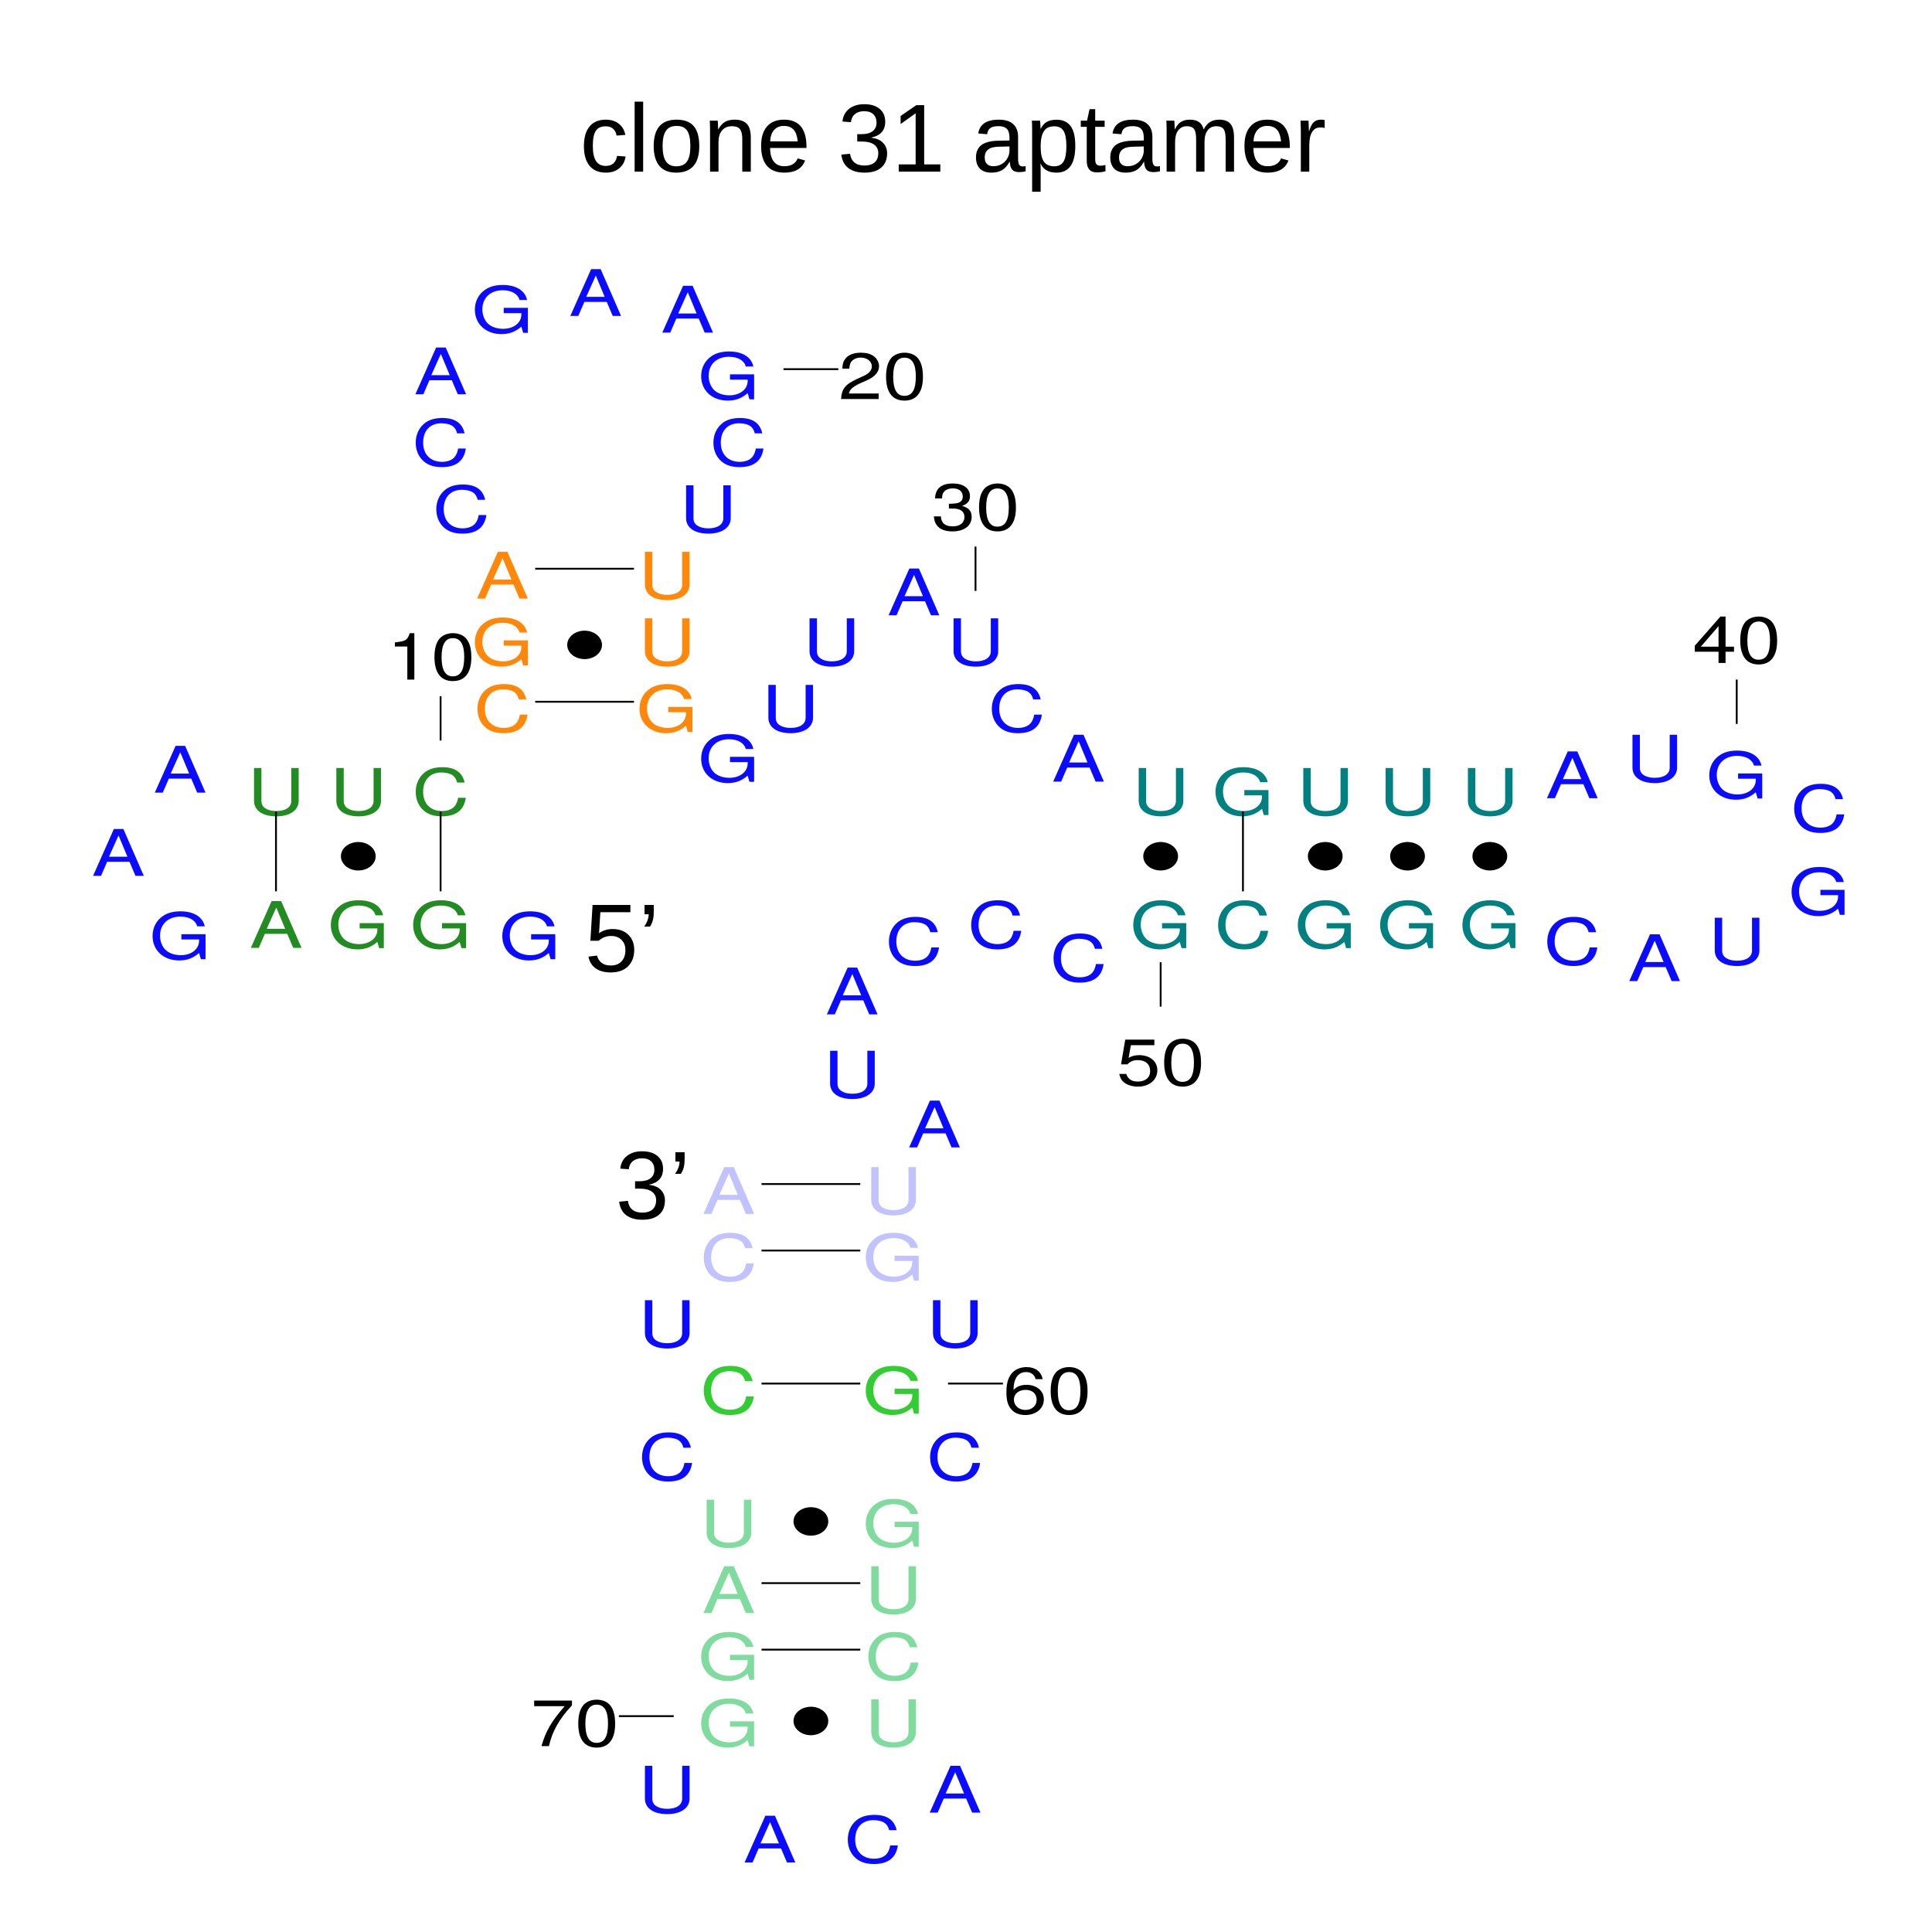
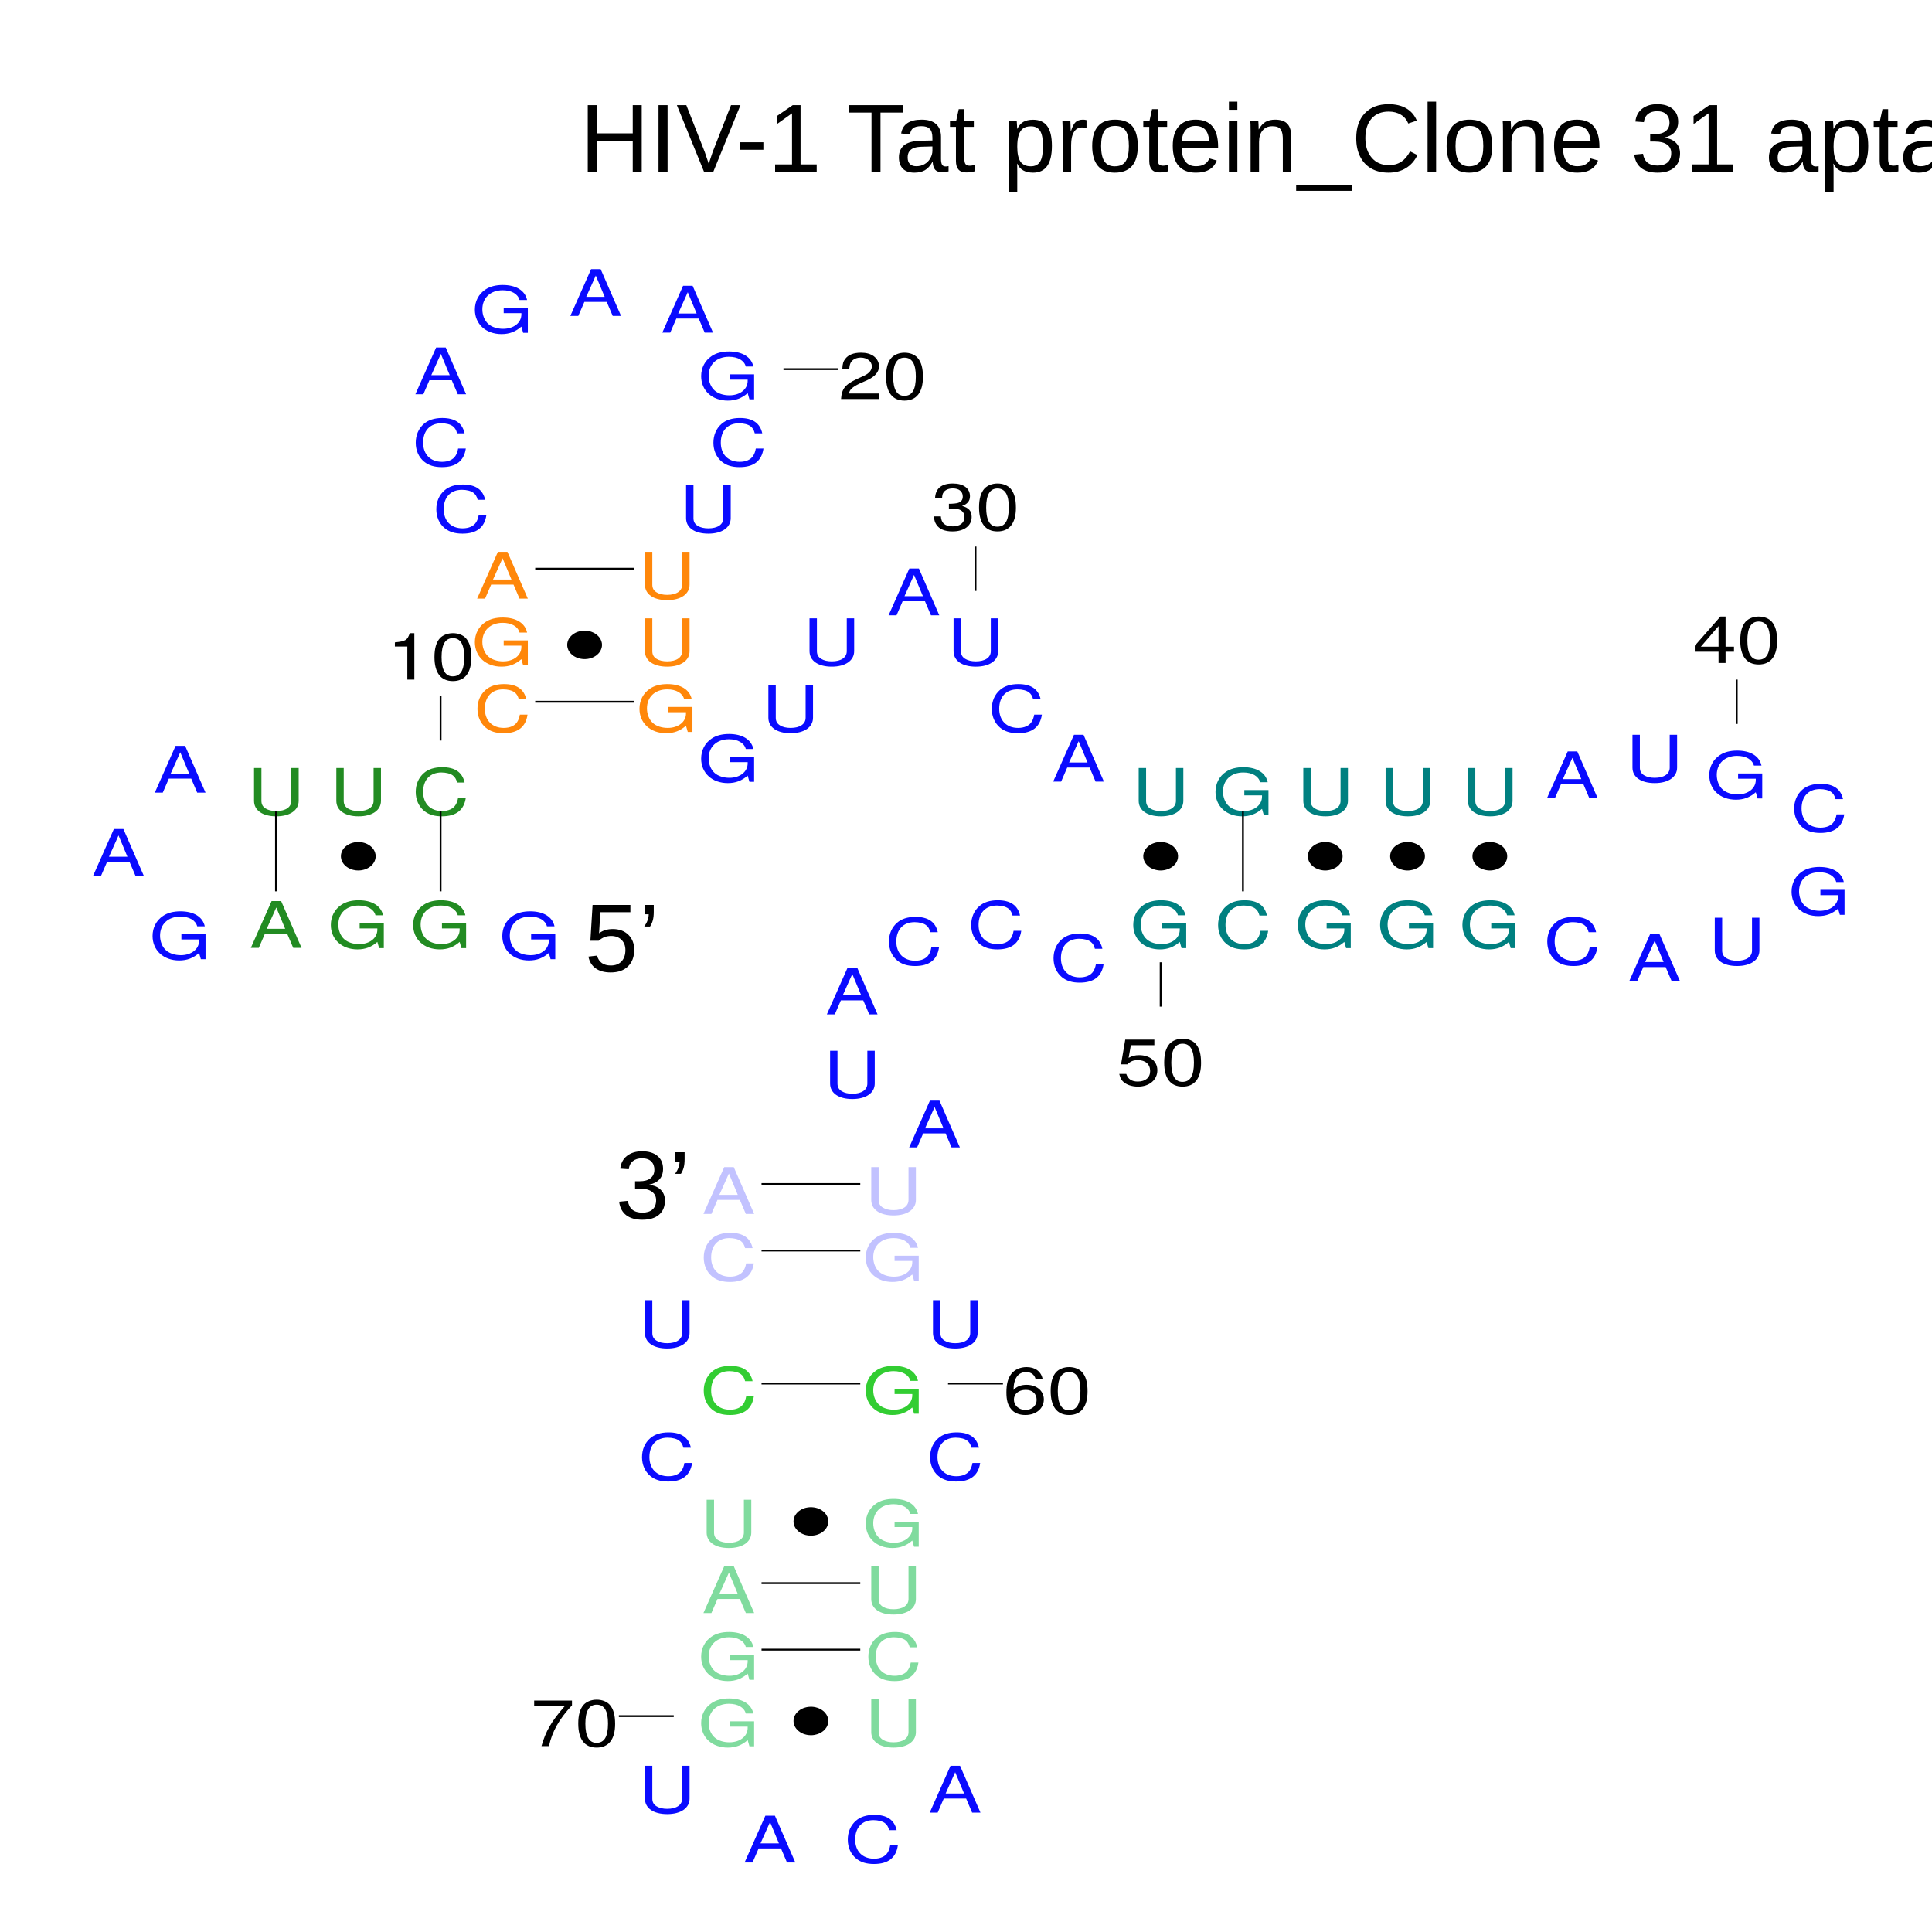
<svg xmlns="http://www.w3.org/2000/svg" id="图层_1" data-name="图层 1" viewBox="0 0 400 400">
  <defs>
    <style>.cls-1,.cls-10,.cls-11,.cls-12,.cls-13,.cls-14,.cls-15,.cls-16,.cls-17,.cls-18,.cls-2,.cls-3,.cls-4,.cls-6,.cls-8,.cls-9{isolation:isolate;}.cls-1,.cls-10,.cls-11,.cls-12,.cls-13,.cls-14,.cls-15,.cls-2,.cls-3,.cls-4,.cls-6,.cls-8,.cls-9{font-size:13.29px;font-family:Helvetica;}.cls-1,.cls-4{fill:#0a0bff;}.cls-2,.cls-3{fill:#228b22;}.cls-13,.cls-15,.cls-3,.cls-4,.cls-9{letter-spacing:-0.1em;}.cls-5{fill:none;}.cls-5,.cls-7{stroke:#000;stroke-miterlimit:3.05;stroke-width:0.38px;}.cls-8,.cls-9{fill:#ff870a;}.cls-10{fill:teal;}.cls-11,.cls-13{fill:#c2c2ff;}.cls-12{fill:#32cd32;}.cls-14,.cls-15{fill:#80db9e;}.cls-16,.cls-18{font-size:20px;font-family:ArialMT, Arial;}.cls-18{letter-spacing:-0.08em;}</style>
  </defs>
  <g id="topgroup">
    <g id="ID000000">
      <g id="ID000002">
        <text class="cls-1" transform="translate(103.28 198.54) scale(1.24 1)">G</text>
      </g>
      <g id="ID000003">
        <text class="cls-2" transform="translate(84.82 196.25) scale(1.24 1)">G</text>
      </g>
      <g id="ID000004">
        <text class="cls-2" transform="translate(67.78 196.25) scale(1.24 1)">G</text>
      </g>
      <g id="ID000005">
        <text class="cls-3" transform="translate(51.66 196.25) scale(1.24 1)">A</text>
      </g>
      <g id="ID000006">
        <text class="cls-1" transform="translate(30.87 198.54) scale(1.24 1)">G</text>
      </g>
      <g id="ID000007">
        <text class="cls-4" transform="translate(19 181.33) scale(1.24 1)">A</text>
      </g>
      <g id="ID000008">
        <text class="cls-4" transform="translate(31.78 164.11) scale(1.24 1)">A</text>
      </g>
      <g id="ID000009">
        <text class="cls-2" transform="translate(51.2 168.7) scale(1.24 1)">U</text>
      </g>
      <g id="ID000010">
        <text class="cls-2" transform="translate(68.24 168.7) scale(1.24 1)">U</text>
      </g>
      <g id="ID000011">
        <text class="cls-2" transform="translate(85.28 168.7) scale(1.24 1)">C</text>
      </g>
      <g id="ID000012">
        <line class="cls-5" x1="91.22" y1="153.32" x2="91.22" y2="144.14" />
      </g>
      <g id="ID000013">
        <text class="cls-6" transform="translate(80.07 140.7) scale(1.24 1)">10</text>
      </g>
      <g id="ID000014">
        <line class="cls-5" x1="91.22" y1="184.54" x2="91.22" y2="168.01" />
      </g>
      <g id="ID000015">
        <polygon class="cls-7" points="74.18 174.52 73.96 174.53 73.75 174.54 73.53 174.57 73.32 174.61 73.12 174.66 72.91 174.72 72.72 174.79 72.52 174.87 72.34 174.96 72.16 175.06 71.99 175.17 71.83 175.28 71.68 175.41 71.53 175.54 71.4 175.68 71.28 175.82 71.18 175.97 71.08 176.13 71 176.29 70.93 176.46 70.87 176.63 70.82 176.8 70.79 176.97 70.78 177.15 70.77 177.32 70.78 177.49 70.81 177.67 70.84 177.84 70.89 178.01 70.96 178.18 71.04 178.34 71.13 178.5 71.23 178.65 71.34 178.8 71.47 178.94 71.6 179.08 71.75 179.21 71.91 179.33 72.07 179.44 72.25 179.55 72.43 179.64 72.62 179.72 72.81 179.8 73.01 179.87 73.22 179.92 73.43 179.96 73.64 180 73.86 180.02 74.07 180.03 74.29 180.03 74.5 180.02 74.72 180 74.93 179.96 75.14 179.92 75.34 179.87 75.55 179.8 75.74 179.72 75.93 179.64 76.11 179.55 76.28 179.44 76.45 179.33 76.61 179.21 76.75 179.08 76.89 178.94 77.02 178.8 77.13 178.65 77.23 178.5 77.32 178.34 77.4 178.18 77.46 178.01 77.52 177.84 77.55 177.67 77.58 177.49 77.59 177.32 77.58 177.15 77.57 176.97 77.53 176.8 77.49 176.63 77.43 176.46 77.36 176.29 77.28 176.13 77.18 175.97 77.08 175.82 76.95 175.68 76.83 175.54 76.68 175.41 76.53 175.28 76.37 175.17 76.2 175.06 76.02 174.96 75.84 174.87 75.64 174.79 75.45 174.72 75.24 174.66 75.03 174.61 74.83 174.57 74.61 174.54 74.4 174.53 74.18 174.52" />
      </g>
      <g id="ID000016">
        <line class="cls-5" x1="57.14" y1="184.54" x2="57.14" y2="168.01" />
      </g>
      <g id="ID000018">
        <text class="cls-8" transform="translate(98.06 151.49) scale(1.24 1)">C</text>
      </g>
      <g id="ID000019">
        <text class="cls-8" transform="translate(97.6 137.71) scale(1.24 1)">G</text>
      </g>
      <g id="ID000020">
        <text class="cls-9" transform="translate(98.51 123.94) scale(1.24 1)">A</text>
      </g>
      <g id="ID000021">
        <text class="cls-1" transform="translate(89.54 110.17) scale(1.24 1)">C</text>
      </g>
      <g id="ID000022">
        <text class="cls-1" transform="translate(85.28 96.4) scale(1.24 1)">C</text>
      </g>
      <g id="ID000023">
        <text class="cls-4" transform="translate(85.73 81.63) scale(1.24 1)">A</text>
      </g>
      <g id="ID000024">
        <text class="cls-1" transform="translate(97.6 68.86) scale(1.24 1)">G</text>
      </g>
      <g id="ID000025">
        <text class="cls-4" transform="translate(117.81 65.41) scale(1.24 1)">A</text>
      </g>
      <g id="ID000026">
        <text class="cls-4" transform="translate(136.85 68.86) scale(1.24 1)">A</text>
      </g>
      <g id="ID000027">
        <text class="cls-1" transform="translate(144.45 82.63) scale(1.24 1)">G</text>
      </g>
      <g id="ID000028">
        <line class="cls-5" x1="162.21" y1="76.43" x2="173.57" y2="76.43" />
      </g>
      <g id="ID000029">
        <text class="cls-6" transform="translate(173.57 82.63) scale(1.24 1)">20</text>
      </g>
      <g id="ID000030">
        <text class="cls-1" transform="translate(146.91 96.4) scale(1.24 1)">C</text>
      </g>
      <g id="ID000031">
        <text class="cls-1" transform="translate(140.65 110.17) scale(1.24 1)">U</text>
      </g>
      <g id="ID000032">
        <text class="cls-8" transform="translate(132.13 123.94) scale(1.24 1)">U</text>
      </g>
      <g id="ID000033">
        <text class="cls-8" transform="translate(132.13 137.71) scale(1.24 1)">U</text>
      </g>
      <g id="ID000034">
        <text class="cls-8" transform="translate(131.68 151.49) scale(1.24 1)">G</text>
      </g>
      <g id="ID000035">
        <text class="cls-1" transform="translate(144.45 161.82) scale(1.24 1)">G</text>
      </g>
      <g id="ID000036">
        <text class="cls-1" transform="translate(157.69 151.49) scale(1.24 1)">U</text>
      </g>
      <g id="ID000037">
        <text class="cls-1" transform="translate(166.21 137.71) scale(1.24 1)">U</text>
      </g>
      <g id="ID000038">
        <text class="cls-4" transform="translate(183.7 127.39) scale(1.24 1)">A</text>
      </g>
      <g id="ID000039">
        <line class="cls-5" x1="110.81" y1="145.29" x2="131.26" y2="145.29" />
      </g>
      <g id="ID000040">
        <polygon class="cls-7" points="124.44 133.52 124.44 133.34 124.42 133.17 124.38 133 124.33 132.83 124.27 132.66 124.2 132.5 124.11 132.34 124.01 132.18 123.9 132.03 123.78 131.89 123.64 131.75 123.5 131.62 123.35 131.5 123.18 131.38 123.01 131.27 122.83 131.18 122.64 131.09 122.45 131.01 122.25 130.94 122.05 130.89 121.84 130.84 121.63 130.81 121.41 130.78 121.2 130.77 120.98 130.76 120.76 130.77 120.55 130.79 120.34 130.82 120.13 130.86 119.92 130.92 119.72 130.98 119.52 131.05 119.33 131.13 119.15 131.22 118.97 131.33 118.8 131.44 118.64 131.56 118.5 131.68 118.36 131.81 118.23 131.96 118.11 132.1 118 132.26 117.91 132.41 117.83 132.58 117.77 132.74 117.71 132.91 117.67 133.08 117.64 133.26 117.63 133.43 117.63 133.61 117.64 133.78 117.67 133.95 117.71 134.13 117.77 134.29 117.83 134.46 117.91 134.62 118 134.78 118.11 134.93 118.23 135.08 118.36 135.22 118.5 135.35 118.64 135.48 118.8 135.6 118.97 135.71 119.15 135.81 119.33 135.9 119.52 135.99 119.72 136.06 119.92 136.12 120.13 136.17 120.34 136.21 120.55 136.24 120.76 136.26 120.98 136.27 121.2 136.27 121.41 136.25 121.63 136.23 121.84 136.19 122.05 136.15 122.25 136.09 122.45 136.02 122.64 135.95 122.83 135.86 123.01 135.76 123.18 135.66 123.35 135.54 123.5 135.42 123.64 135.29 123.78 135.15 123.9 135.01 124.01 134.86 124.11 134.7 124.2 134.54 124.27 134.38 124.33 134.21 124.38 134.04 124.42 133.87 124.44 133.69 124.44 133.52" />
      </g>
      <g id="ID000041">
        <line class="cls-5" x1="110.81" y1="117.75" x2="131.26" y2="117.75" />
      </g>
      <g id="ID000043">
        <text class="cls-1" transform="translate(196.03 137.71) scale(1.24 1)">U</text>
      </g>
      <g id="ID000044">
        <line class="cls-5" x1="201.97" y1="122.34" x2="201.97" y2="113.16" />
      </g>
      <g id="ID000045">
        <text class="cls-6" transform="translate(192.82 109.71) scale(1.24 1)">30</text>
      </g>
      <g id="ID000046">
        <text class="cls-1" transform="translate(204.55 151.49) scale(1.24 1)">C</text>
      </g>
      <g id="ID000047">
        <text class="cls-4" transform="translate(217.78 161.82) scale(1.24 1)">A</text>
      </g>
      <g id="ID000048">
        <text class="cls-10" transform="translate(234.36 168.7) scale(1.24 1)">U</text>
      </g>
      <g id="ID000049">
        <text class="cls-10" transform="translate(250.94 168.7) scale(1.24 1)">G</text>
      </g>
      <g id="ID000050">
        <text class="cls-10" transform="translate(268.44 168.7) scale(1.24 1)">U</text>
      </g>
      <g id="ID000051">
        <text class="cls-10" transform="translate(285.48 168.7) scale(1.24 1)">U</text>
      </g>
      <g id="ID000052">
        <text class="cls-10" transform="translate(302.52 168.7) scale(1.24 1)">U</text>
      </g>
      <g id="ID000053">
        <text class="cls-4" transform="translate(320.01 165.26) scale(1.24 1)">A</text>
      </g>
      <g id="ID000054">
        <text class="cls-1" transform="translate(336.59 161.82) scale(1.24 1)">U</text>
      </g>
      <g id="ID000055">
        <text class="cls-1" transform="translate(353.17 165.26) scale(1.24 1)">G</text>
      </g>
      <g id="ID000056">
        <line class="cls-5" x1="359.57" y1="149.88" x2="359.57" y2="140.7" />
      </g>
      <g id="ID000057">
        <text class="cls-6" transform="translate(350.42 137.26) scale(1.24 1)">40</text>
      </g>
      <g id="ID000058">
        <text class="cls-1" transform="translate(370.67 172.14) scale(1.24 1)">C</text>
      </g>
      <g id="ID000059">
        <text class="cls-1" transform="translate(370.21 189.36) scale(1.24 1)">G</text>
      </g>
      <g id="ID000060">
        <text class="cls-1" transform="translate(353.63 199.69) scale(1.24 1)">U</text>
      </g>
      <g id="ID000061">
        <text class="cls-4" transform="translate(337.05 203.13) scale(1.24 1)">A</text>
      </g>
      <g id="ID000062">
        <text class="cls-1" transform="translate(319.55 199.69) scale(1.24 1)">C</text>
      </g>
      <g id="ID000063">
        <text class="cls-10" transform="translate(302.06 196.25) scale(1.24 1)">G</text>
      </g>
      <g id="ID000064">
        <text class="cls-10" transform="translate(285.02 196.25) scale(1.24 1)">G</text>
      </g>
      <g id="ID000065">
        <text class="cls-10" transform="translate(267.98 196.25) scale(1.24 1)">G</text>
      </g>
      <g id="ID000066">
        <text class="cls-10" transform="translate(251.4 196.25) scale(1.24 1)">C</text>
      </g>
      <g id="ID000067">
        <text class="cls-10" transform="translate(233.91 196.25) scale(1.24 1)">G</text>
      </g>
      <g id="ID000068">
        <line class="cls-5" x1="240.3" y1="199.23" x2="240.3" y2="208.41" />
      </g>
      <g id="ID000069">
        <text class="cls-6" transform="translate(231.15 224.66) scale(1.24 1)">50</text>
      </g>
      <g id="ID000070">
        <text class="cls-1" transform="translate(217.33 203.13) scale(1.24 1)">C</text>
      </g>
      <g id="ID000071">
        <text class="cls-1" transform="translate(200.28 196.25) scale(1.24 1)">C</text>
      </g>
      <g id="ID000072">
        <text class="cls-1" transform="translate(183.25 199.69) scale(1.24 1)">C</text>
      </g>
      <g id="ID000073">
        <polygon class="cls-7" points="240.3 180.03 240.52 180.03 240.73 180.01 240.95 179.98 241.16 179.94 241.36 179.89 241.57 179.83 241.76 179.76 241.96 179.68 242.14 179.59 242.32 179.5 242.49 179.39 242.65 179.27 242.81 179.15 242.95 179.01 243.08 178.87 243.2 178.73 243.31 178.58 243.4 178.42 243.48 178.26 243.56 178.09 243.61 177.93 243.66 177.75 243.69 177.58 243.7 177.41 243.71 177.23 243.7 177.06 243.67 176.88 243.64 176.71 243.59 176.54 243.52 176.38 243.44 176.21 243.35 176.05 243.25 175.9 243.14 175.75 243.01 175.61 242.88 175.47 242.73 175.34 242.57 175.22 242.41 175.11 242.23 175.01 242.05 174.91 241.86 174.83 241.67 174.75 241.47 174.69 241.26 174.63 241.05 174.59 240.84 174.56 240.62 174.53 240.41 174.52 240.19 174.52 239.98 174.53 239.76 174.56 239.55 174.59 239.34 174.63 239.14 174.69 238.94 174.75 238.74 174.83 238.55 174.91 238.37 175.01 238.19 175.11 238.03 175.22 237.87 175.34 237.72 175.47 237.59 175.61 237.46 175.75 237.35 175.9 237.25 176.05 237.16 176.21 237.08 176.38 237.02 176.54 236.97 176.71 236.93 176.88 236.9 177.06 236.89 177.23 236.9 177.41 236.91 177.58 236.94 177.75 236.99 177.93 237.05 178.09 237.12 178.26 237.2 178.42 237.3 178.58 237.41 178.73 237.52 178.87 237.66 179.01 237.8 179.15 237.95 179.27 238.11 179.39 238.28 179.5 238.46 179.59 238.64 179.68 238.84 179.76 239.03 179.83 239.24 179.89 239.44 179.94 239.66 179.98 239.87 180.01 240.09 180.03 240.3 180.03" />
      </g>
      <g id="ID000074">
        <line class="cls-5" x1="257.34" y1="168.01" x2="257.34" y2="184.54" />
      </g>
      <g id="ID000075">
        <polygon class="cls-7" points="274.38 180.03 274.59 180.03 274.81 180.01 275.02 179.98 275.23 179.94 275.44 179.89 275.64 179.83 275.84 179.76 276.03 179.68 276.22 179.59 276.4 179.5 276.57 179.39 276.73 179.27 276.88 179.15 277.02 179.01 277.15 178.87 277.27 178.73 277.38 178.58 277.48 178.42 277.56 178.26 277.63 178.09 277.69 177.93 277.73 177.75 277.76 177.58 277.78 177.41 277.78 177.23 277.77 177.06 277.75 176.88 277.71 176.71 277.66 176.54 277.6 176.38 277.52 176.21 277.43 176.05 277.33 175.9 277.21 175.75 277.09 175.61 276.95 175.47 276.81 175.34 276.65 175.22 276.48 175.11 276.31 175.01 276.13 174.91 275.94 174.83 275.74 174.75 275.54 174.69 275.34 174.63 275.13 174.59 274.92 174.56 274.7 174.53 274.49 174.52 274.27 174.52 274.05 174.53 273.84 174.56 273.63 174.59 273.42 174.63 273.21 174.69 273.01 174.75 272.81 174.83 272.63 174.91 272.44 175.01 272.27 175.11 272.11 175.22 271.95 175.34 271.8 175.47 271.67 175.61 271.54 175.75 271.43 175.9 271.32 176.05 271.23 176.21 271.16 176.38 271.09 176.54 271.04 176.71 271 176.88 270.98 177.06 270.97 177.23 270.97 177.41 270.99 177.58 271.02 177.75 271.07 177.93 271.12 178.09 271.19 178.26 271.28 178.42 271.37 178.58 271.48 178.73 271.6 178.87 271.73 179.01 271.87 179.15 272.03 179.27 272.19 179.39 272.36 179.5 272.53 179.59 272.72 179.68 272.91 179.76 273.11 179.83 273.31 179.89 273.52 179.94 273.73 179.98 273.94 180.01 274.16 180.03 274.38 180.03" />
      </g>
      <g id="ID000076">
        <polygon class="cls-7" points="291.42 180.03 291.63 180.03 291.85 180.01 292.06 179.98 292.27 179.94 292.48 179.89 292.68 179.83 292.88 179.76 293.07 179.68 293.26 179.59 293.44 179.5 293.61 179.39 293.77 179.27 293.92 179.15 294.06 179.01 294.19 178.87 294.31 178.73 294.42 178.58 294.51 178.42 294.6 178.26 294.67 178.09 294.73 177.93 294.77 177.75 294.8 177.58 294.82 177.41 294.82 177.23 294.81 177.06 294.79 176.88 294.75 176.71 294.7 176.54 294.63 176.38 294.56 176.21 294.47 176.05 294.37 175.9 294.25 175.75 294.13 175.61 293.99 175.47 293.84 175.34 293.69 175.22 293.52 175.11 293.35 175.01 293.17 174.91 292.98 174.83 292.78 174.75 292.58 174.69 292.38 174.63 292.17 174.59 291.95 174.56 291.74 174.53 291.52 174.52 291.31 174.52 291.09 174.53 290.88 174.56 290.67 174.59 290.45 174.63 290.25 174.69 290.05 174.75 289.85 174.83 289.67 174.91 289.48 175.01 289.31 175.11 289.14 175.22 288.99 175.34 288.84 175.47 288.7 175.61 288.58 175.75 288.46 175.9 288.36 176.05 288.27 176.21 288.19 176.38 288.13 176.54 288.08 176.71 288.04 176.88 288.02 177.06 288.01 177.23 288.01 177.41 288.03 177.58 288.06 177.75 288.1 177.93 288.16 178.09 288.23 178.26 288.31 178.42 288.41 178.58 288.52 178.73 288.64 178.87 288.77 179.01 288.91 179.15 289.06 179.27 289.22 179.39 289.39 179.5 289.57 179.59 289.76 179.68 289.95 179.76 290.15 179.83 290.35 179.89 290.56 179.94 290.77 179.98 290.98 180.01 291.2 180.03 291.42 180.03" />
      </g>
      <g id="ID000077">
        <polygon class="cls-7" points="308.45 180.03 308.67 180.03 308.88 180.01 309.1 179.98 309.31 179.94 309.52 179.89 309.72 179.83 309.92 179.76 310.11 179.68 310.3 179.59 310.47 179.5 310.64 179.39 310.81 179.27 310.96 179.15 311.1 179.01 311.23 178.87 311.35 178.73 311.46 178.58 311.55 178.42 311.64 178.26 311.71 178.09 311.77 177.93 311.81 177.75 311.84 177.58 311.86 177.41 311.86 177.23 311.85 177.06 311.83 176.88 311.79 176.71 311.74 176.54 311.67 176.38 311.6 176.21 311.51 176.05 311.4 175.9 311.29 175.75 311.17 175.61 311.03 175.47 310.88 175.34 310.73 175.22 310.56 175.11 310.39 175.01 310.2 174.91 310.01 174.83 309.82 174.75 309.62 174.69 309.41 174.63 309.2 174.59 308.99 174.56 308.78 174.53 308.56 174.52 308.35 174.52 308.13 174.53 307.91 174.56 307.7 174.59 307.49 174.63 307.29 174.69 307.09 174.75 306.89 174.83 306.7 174.91 306.52 175.01 306.35 175.11 306.18 175.22 306.02 175.34 305.88 175.47 305.74 175.61 305.62 175.75 305.5 175.9 305.4 176.05 305.31 176.21 305.23 176.38 305.17 176.54 305.12 176.71 305.08 176.88 305.06 177.06 305.05 177.23 305.05 177.41 305.07 177.58 305.1 177.75 305.14 177.93 305.2 178.09 305.27 178.26 305.35 178.42 305.45 178.58 305.56 178.73 305.68 178.87 305.81 179.01 305.95 179.15 306.1 179.27 306.26 179.39 306.43 179.5 306.61 179.59 306.8 179.68 306.99 179.76 307.19 179.83 307.39 179.89 307.6 179.94 307.81 179.98 308.02 180.01 308.24 180.03 308.45 180.03" />
      </g>
      <g id="ID000079">
        <text class="cls-4" transform="translate(170.92 210.02) scale(1.24 1)">A</text>
      </g>
      <g id="ID000080">
        <text class="cls-1" transform="translate(170.47 227.23) scale(1.24 1)">U</text>
      </g>
      <g id="ID000081">
        <text class="cls-4" transform="translate(187.96 237.56) scale(1.24 1)">A</text>
      </g>
      <g id="ID000082">
        <text class="cls-11" transform="translate(178.99 251.33) scale(1.24 1)">U</text>
      </g>
      <g id="ID000083">
        <text class="cls-11" transform="translate(178.53 265.1) scale(1.24 1)">G</text>
      </g>
      <g id="ID000084">
        <text class="cls-1" transform="translate(191.77 278.88) scale(1.24 1)">U</text>
      </g>
      <g id="ID000085">
        <text class="cls-12" transform="translate(178.53 292.65) scale(1.24 1)">G</text>
      </g>
      <g id="ID000086">
        <line class="cls-5" x1="196.28" y1="286.45" x2="207.65" y2="286.45" />
      </g>
      <g id="ID000087">
        <text class="cls-6" transform="translate(207.65 292.65) scale(1.24 1)">60</text>
      </g>
      <g id="ID000088">
        <text class="cls-12" transform="translate(144.91 292.65) scale(1.24 1)">C</text>
      </g>
      <g id="ID000089">
        <text class="cls-1" transform="translate(132.13 278.88) scale(1.24 1)">U</text>
      </g>
      <g id="ID000090">
        <text class="cls-11" transform="translate(144.91 265.1) scale(1.24 1)">C</text>
      </g>
      <g id="ID000091">
        <text class="cls-13" transform="translate(145.37 251.33) scale(1.24 1)">A</text>
      </g>
      <g id="ID000092">
        <line class="cls-5" x1="178.11" y1="245.14" x2="157.67" y2="245.14" />
      </g>
      <g id="ID000093">
        <line class="cls-5" x1="178.11" y1="258.91" x2="157.67" y2="258.91" />
      </g>
      <g id="ID000094">
        <line class="cls-5" x1="178.11" y1="286.45" x2="157.67" y2="286.45" />
      </g>
      <g id="ID000097">
        <text class="cls-1" transform="translate(191.77 306.42) scale(1.24 1)">C</text>
      </g>
      <g id="ID000098">
        <text class="cls-14" transform="translate(178.53 320.19) scale(1.24 1)">G</text>
      </g>
      <g id="ID000099">
        <text class="cls-14" transform="translate(178.99 333.96) scale(1.24 1)">U</text>
      </g>
      <g id="ID000100">
        <text class="cls-14" transform="translate(178.99 347.74) scale(1.24 1)">C</text>
      </g>
      <g id="ID000101">
        <text class="cls-14" transform="translate(178.99 361.51) scale(1.24 1)">U</text>
      </g>
      <g id="ID000102">
        <text class="cls-4" transform="translate(192.22 375.28) scale(1.24 1)">A</text>
      </g>
      <g id="ID000103">
        <text class="cls-1" transform="translate(174.73 385.61) scale(1.24 1)">C</text>
      </g>
      <g id="ID000104">
        <text class="cls-4" transform="translate(153.89 385.61) scale(1.24 1)">A</text>
      </g>
      <g id="ID000105">
        <text class="cls-1" transform="translate(132.13 375.28) scale(1.24 1)">U</text>
      </g>
      <g id="ID000106">
        <text class="cls-14" transform="translate(144.45 361.51) scale(1.24 1)">G</text>
      </g>
      <g id="ID000107">
        <line class="cls-5" x1="139.49" y1="355.31" x2="128.13" y2="355.31" />
      </g>
      <g id="ID000108">
        <text class="cls-6" transform="translate(109.84 361.51) scale(1.24 1)">70</text>
      </g>
      <g id="ID000109">
        <text class="cls-14" transform="translate(144.45 347.74) scale(1.24 1)">G</text>
      </g>
      <g id="ID000110">
        <text class="cls-15" transform="translate(145.37 333.96) scale(1.24 1)">A</text>
      </g>
      <g id="ID000111">
        <text class="cls-14" transform="translate(144.91 320.19) scale(1.24 1)">U</text>
      </g>
      <g id="ID000112">
        <text class="cls-1" transform="translate(132.13 306.42) scale(1.24 1)">C</text>
      </g>
      <g id="ID000113">
        <polygon class="cls-7" points="164.48 314.99 164.49 315.17 164.51 315.34 164.54 315.51 164.59 315.69 164.65 315.85 164.72 316.02 164.81 316.18 164.91 316.33 165.02 316.48 165.15 316.63 165.28 316.76 165.42 316.89 165.58 317.02 165.74 317.13 165.91 317.24 166.09 317.33 166.28 317.42 166.47 317.5 166.67 317.57 166.88 317.63 167.09 317.67 167.3 317.71 167.51 317.73 167.73 317.75 167.94 317.75 168.16 317.74 168.37 317.72 168.59 317.69 168.8 317.65 169 317.6 169.21 317.53 169.4 317.46 169.59 317.38 169.78 317.29 169.95 317.19 170.12 317.08 170.28 316.96 170.43 316.83 170.57 316.7 170.7 316.56 170.81 316.41 170.92 316.26 171.01 316.1 171.09 315.94 171.16 315.77 171.21 315.6 171.25 315.43 171.28 315.26 171.29 315.08 171.29 314.91 171.28 314.73 171.25 314.56 171.21 314.39 171.16 314.22 171.09 314.05 171.01 313.89 170.92 313.73 170.81 313.58 170.7 313.43 170.57 313.29 170.43 313.16 170.28 313.03 170.12 312.91 169.95 312.8 169.78 312.7 169.59 312.61 169.4 312.53 169.21 312.45 169 312.39 168.8 312.34 168.59 312.3 168.37 312.27 168.16 312.25 167.94 312.24 167.73 312.24 167.51 312.26 167.3 312.28 167.09 312.32 166.88 312.36 166.67 312.42 166.47 312.49 166.28 312.57 166.09 312.65 165.91 312.75 165.74 312.86 165.58 312.97 165.42 313.09 165.28 313.22 165.15 313.36 165.02 313.51 164.91 313.66 164.81 313.81 164.72 313.97 164.65 314.14 164.59 314.3 164.54 314.47 164.51 314.65 164.49 314.82 164.48 314.99" />
      </g>
      <g id="ID000114">
        <line class="cls-5" x1="178.11" y1="327.77" x2="157.67" y2="327.77" />
      </g>
      <g id="ID000115">
        <line class="cls-5" x1="178.11" y1="341.54" x2="157.67" y2="341.54" />
      </g>
      <g id="ID000116">
        <polygon class="cls-7" points="164.48 356.31 164.49 356.48 164.51 356.66 164.54 356.83 164.59 357 164.65 357.17 164.72 357.33 164.81 357.49 164.91 357.65 165.02 357.8 165.15 357.94 165.28 358.08 165.42 358.21 165.58 358.33 165.74 358.45 165.91 358.55 166.09 358.65 166.28 358.74 166.47 358.82 166.67 358.88 166.88 358.94 167.09 358.99 167.3 359.02 167.51 359.05 167.73 359.06 167.94 359.06 168.16 359.06 168.37 359.04 168.59 359.01 168.8 358.96 169 358.91 169.21 358.85 169.4 358.78 169.59 358.69 169.78 358.6 169.95 358.5 170.12 358.39 170.28 358.27 170.43 358.15 170.57 358.01 170.7 357.87 170.81 357.72 170.92 357.57 171.01 357.42 171.09 357.25 171.16 357.09 171.21 356.92 171.25 356.75 171.28 356.57 171.29 356.4 171.29 356.22 171.28 356.05 171.25 355.88 171.21 355.7 171.16 355.53 171.09 355.37 171.01 355.2 170.92 355.05 170.81 354.9 170.7 354.75 170.57 354.61 170.43 354.47 170.28 354.35 170.12 354.23 169.95 354.12 169.78 354.02 169.59 353.92 169.4 353.84 169.21 353.77 169 353.71 168.8 353.65 168.59 353.61 168.37 353.58 168.16 353.56 167.94 353.56 167.73 353.56 167.51 353.57 167.3 353.6 167.09 353.63 166.88 353.68 166.67 353.74 166.47 353.8 166.28 353.88 166.09 353.97 165.91 354.07 165.74 354.17 165.58 354.29 165.42 354.41 165.28 354.54 165.15 354.68 165.02 354.82 164.91 354.97 164.81 355.13 164.72 355.29 164.65 355.45 164.59 355.62 164.54 355.79 164.51 355.96 164.49 356.14 164.48 356.31" />
      </g>
    </g>
  </g>
-   <text class="cls-16" transform="translate(120.05 35.54)">clone 31 aptamer</text>
+   <text class="cls-16" transform="translate(120.05 35.54)">HIV-1 Tat protein_Clone 31 aptamer</text>
  <g class="cls-17">
    <text class="cls-16" transform="translate(121.03 201.13)">5</text>
    <text class="cls-18" transform="translate(132.15 201.13)">’</text>
  </g>
  <g class="cls-17">
    <text class="cls-16" transform="translate(127.42 252.33)">3</text>
    <text class="cls-18" transform="translate(138.54 252.33)">’</text>
  </g>
</svg>
